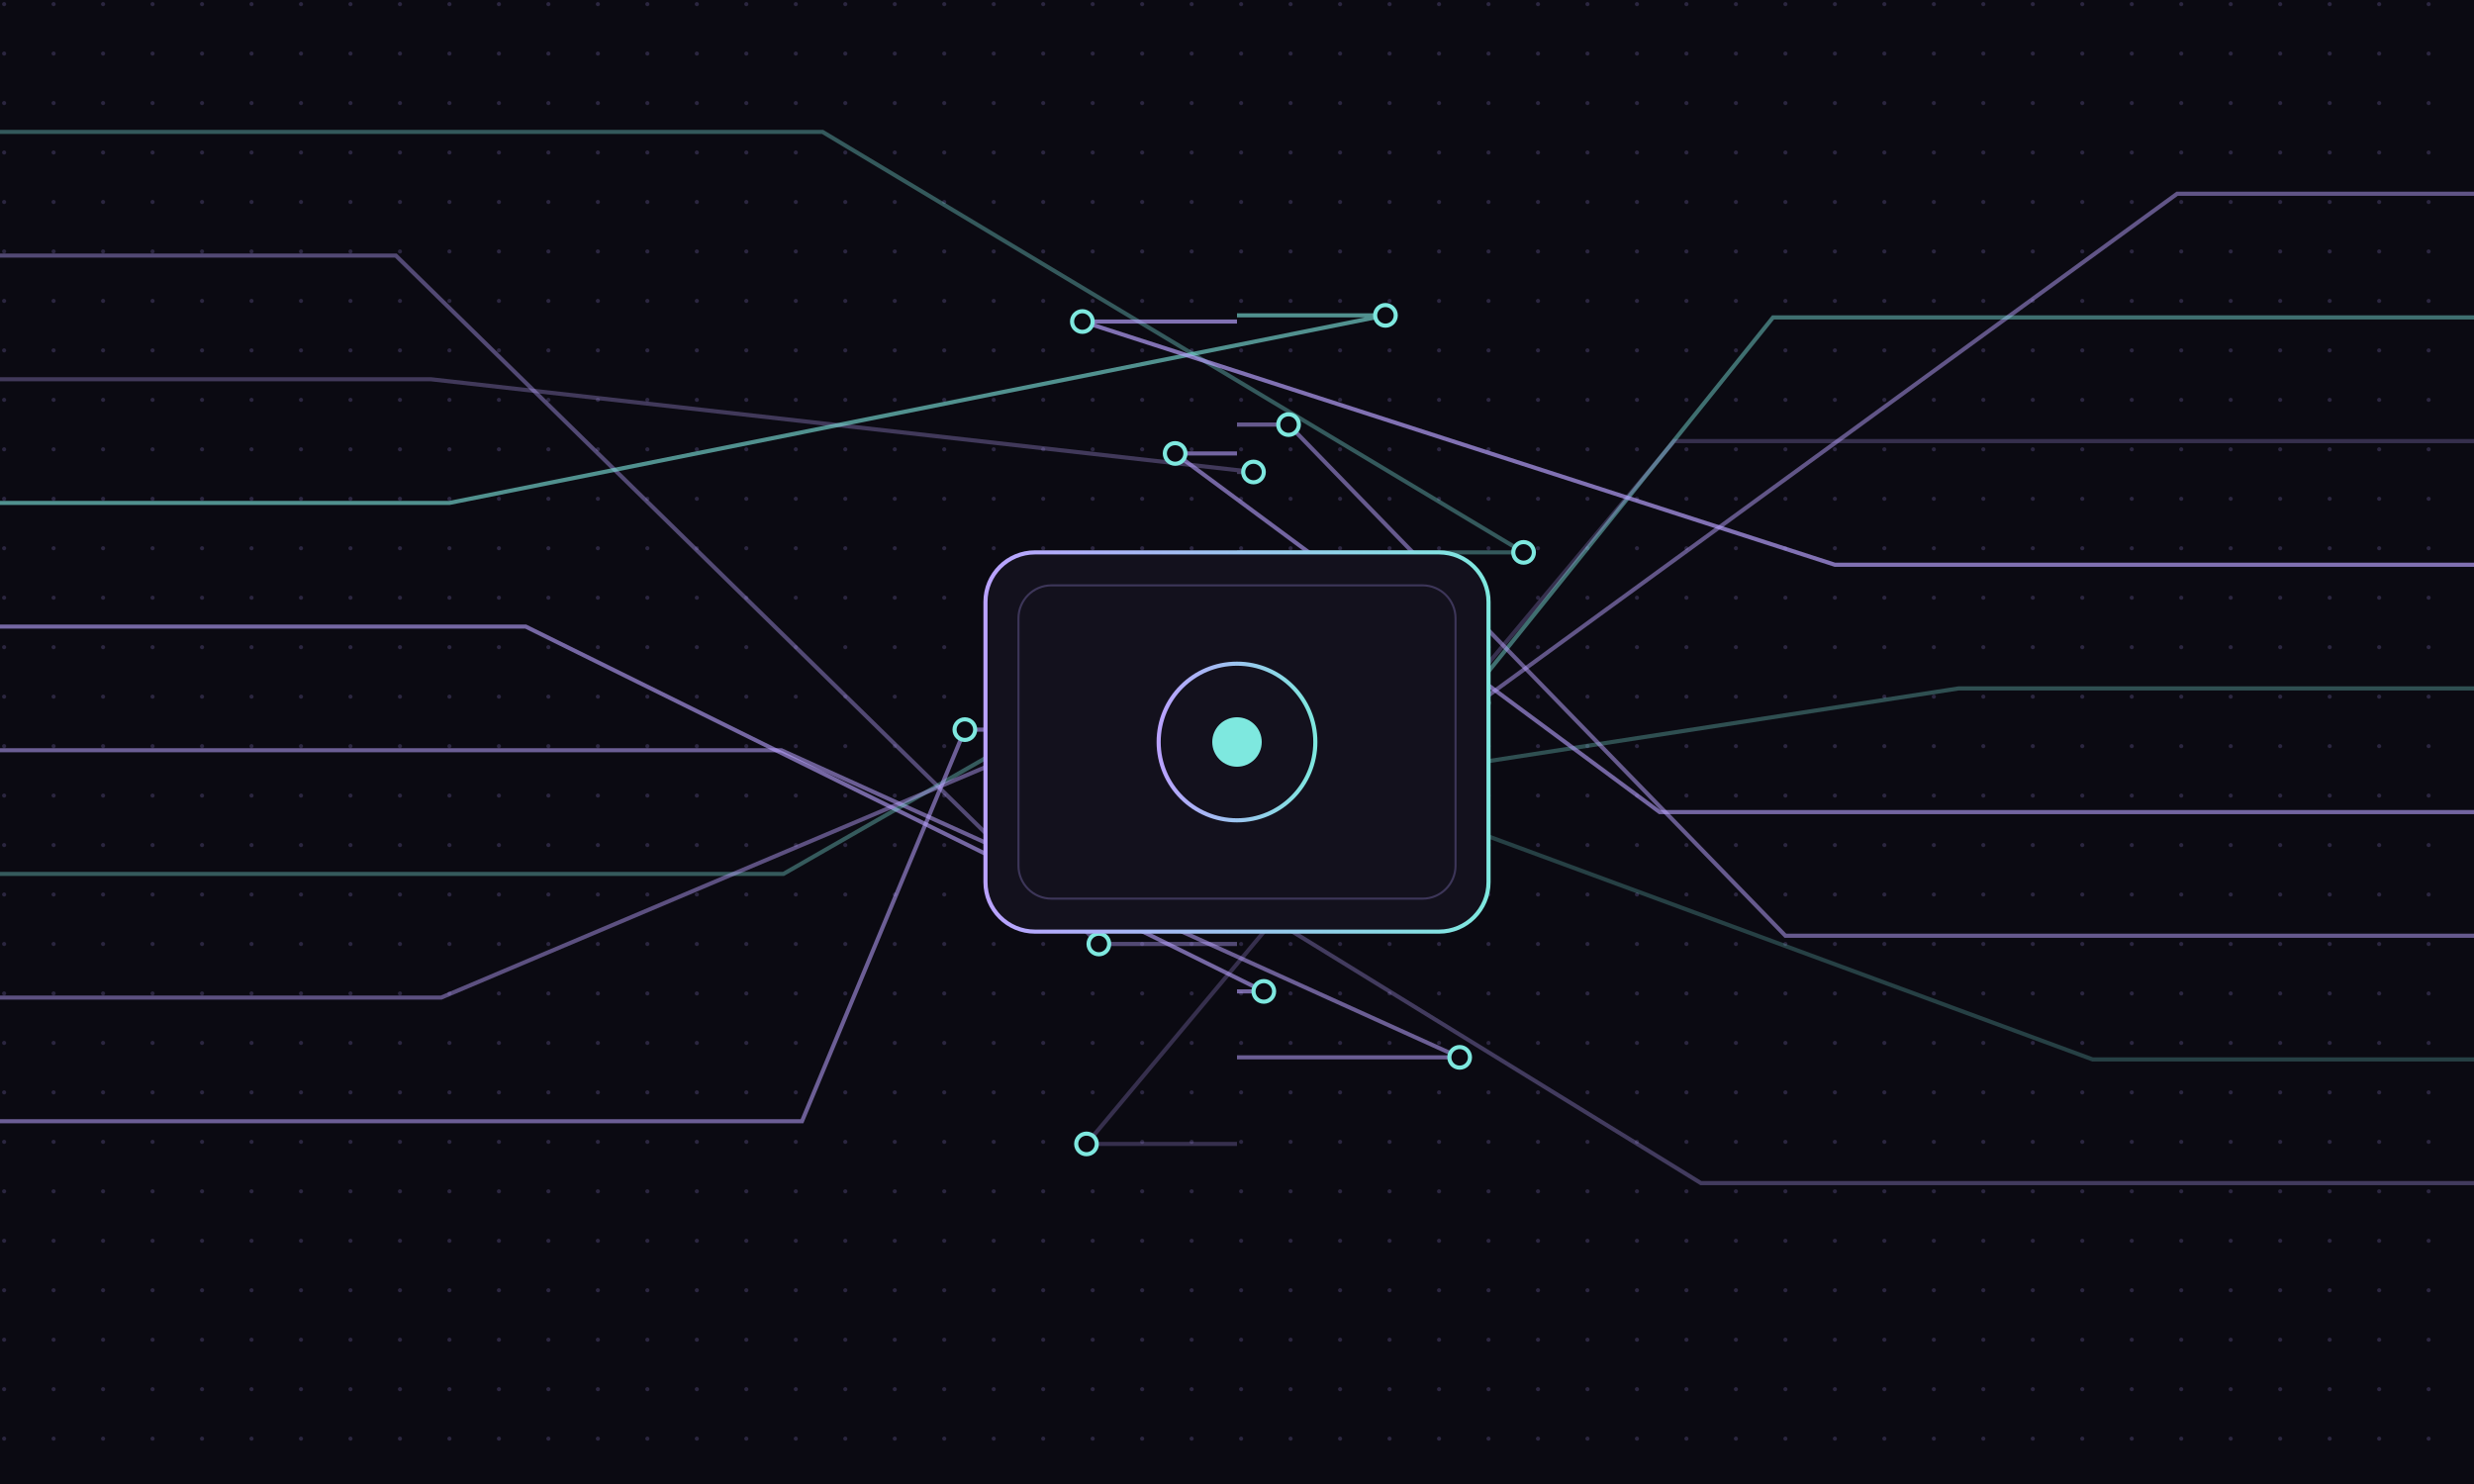
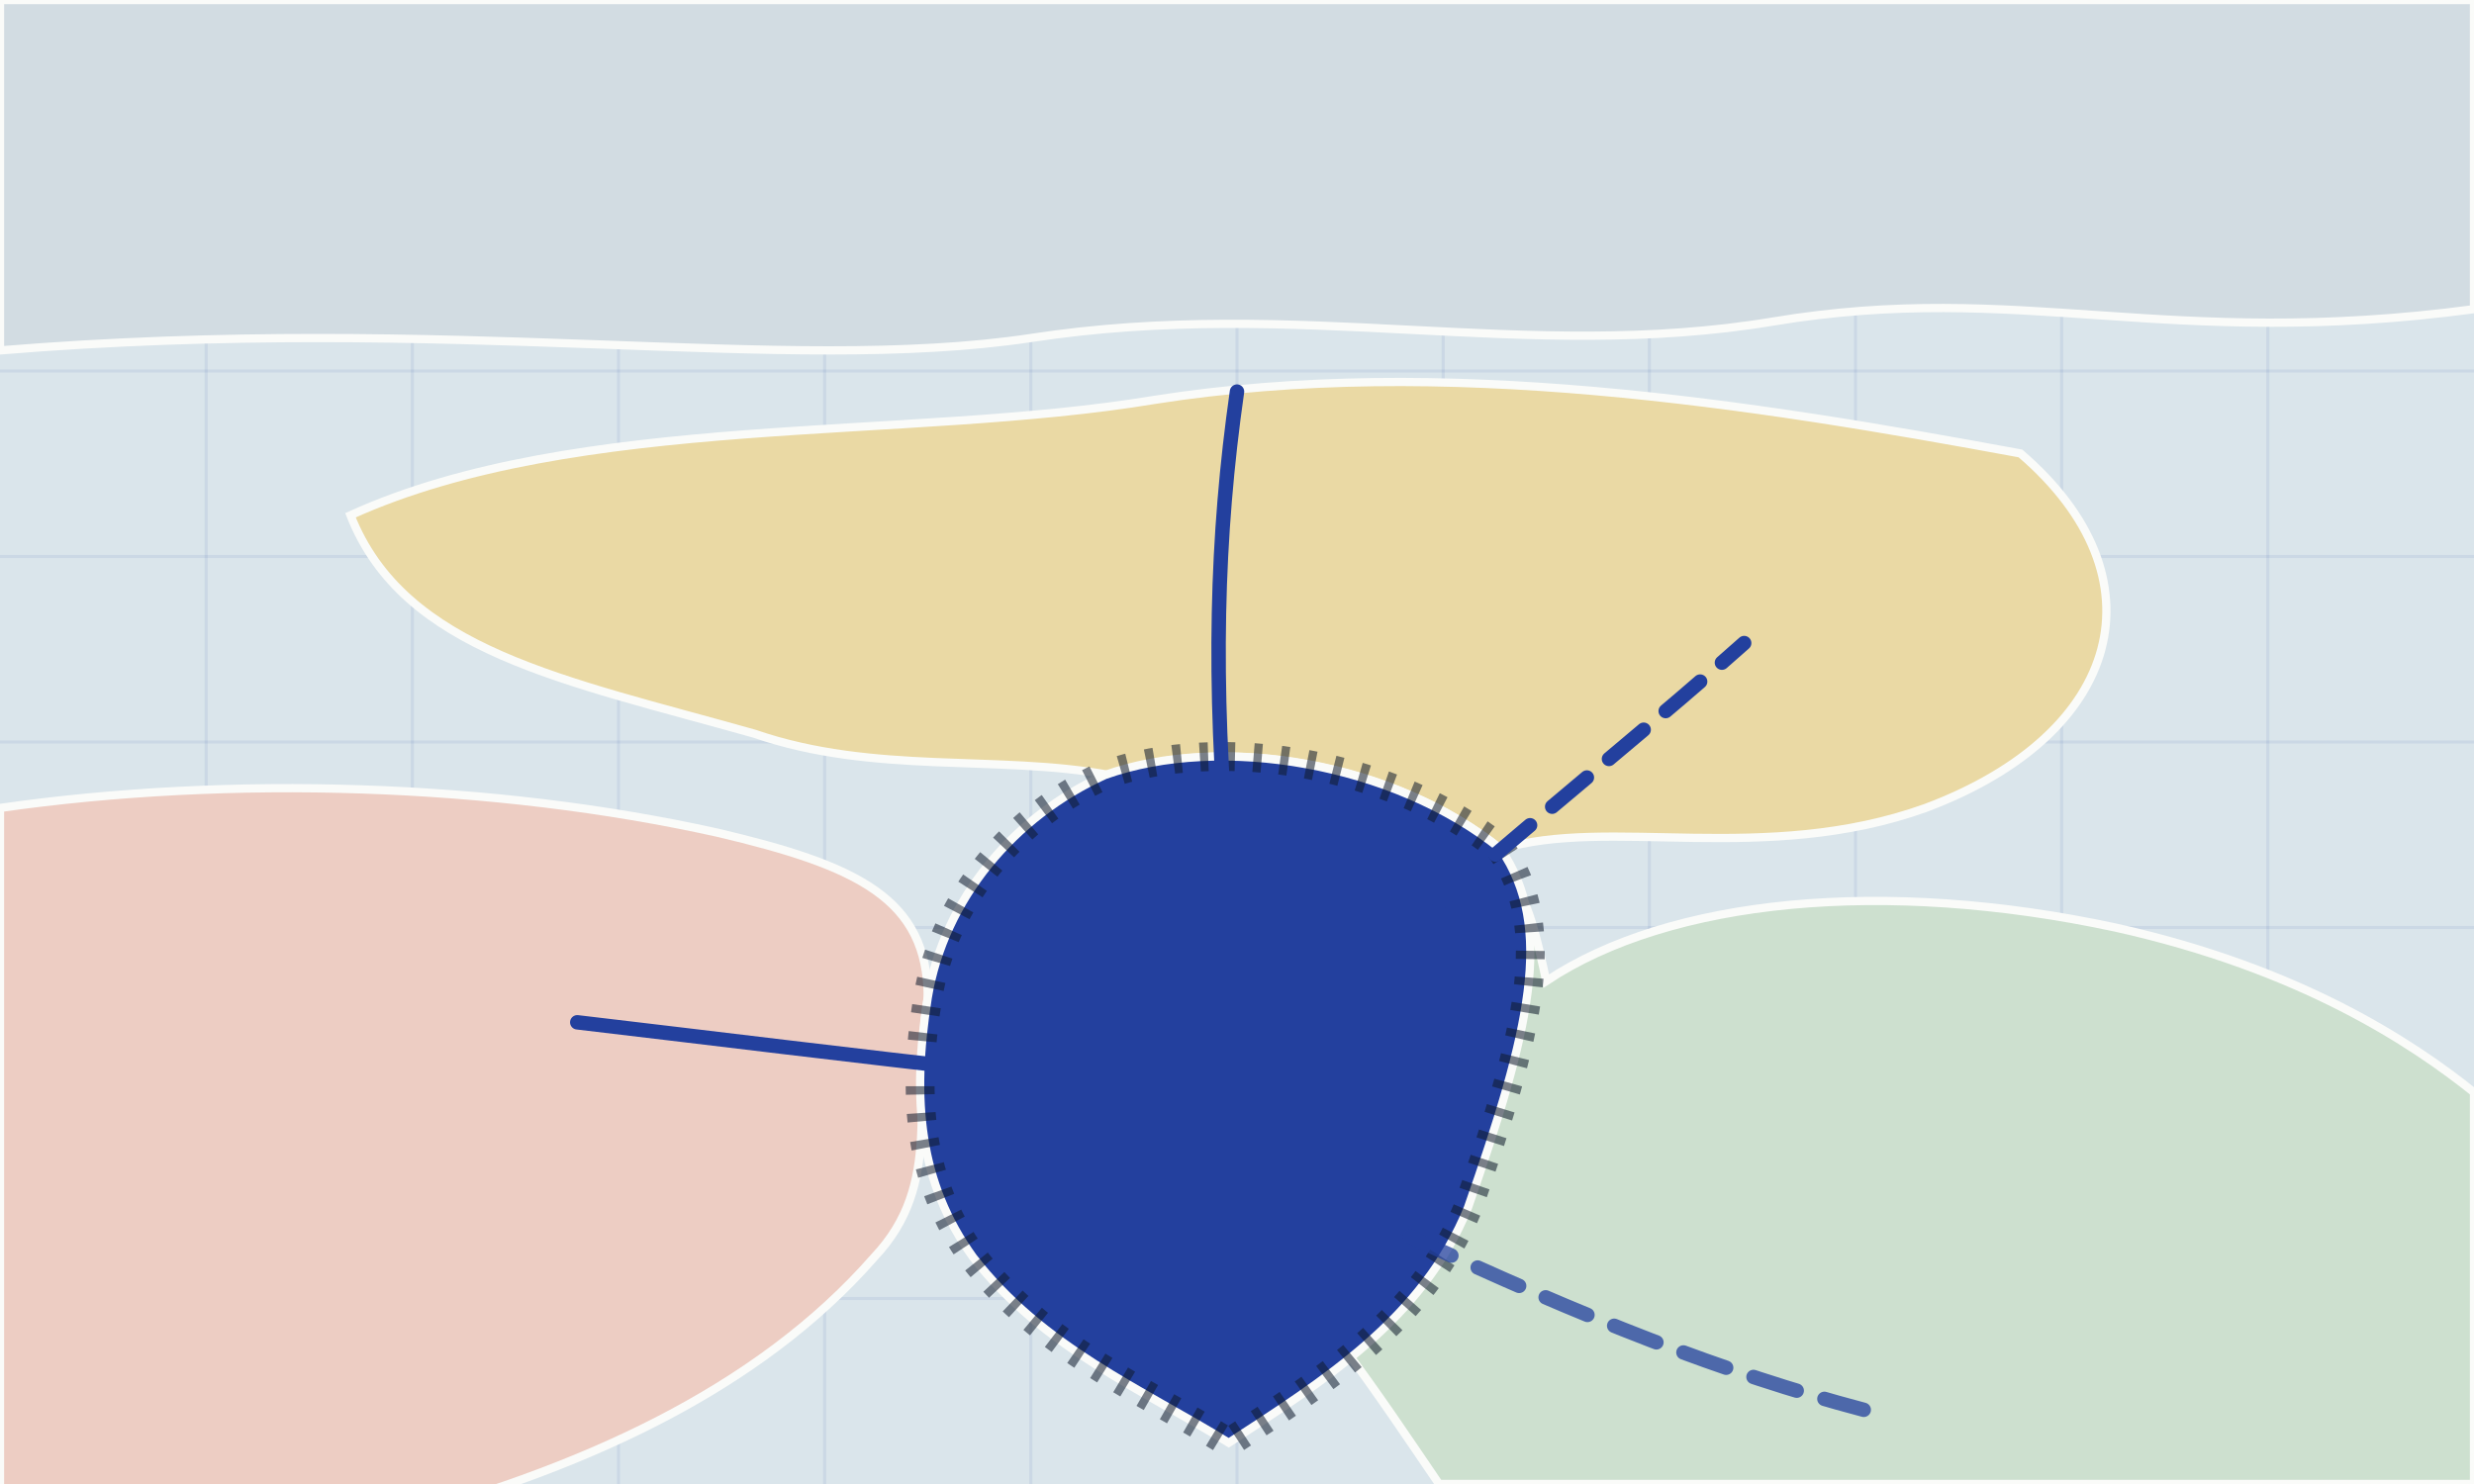
<svg xmlns="http://www.w3.org/2000/svg" width="1200" height="720" viewBox="0 0 1200 720">
-   <rect width="1200" height="720" fill="#0b0a12" />
-   <defs>
-     <pattern id="dots" width="24" height="24" patternUnits="userSpaceOnUse">
-       <circle cx="2" cy="2" r="1" fill="#2b2640" />
-     </pattern>
-     <linearGradient id="current">
-       <stop stop-color="#b9a2ff" />
-       <stop offset="1" stop-color="#7ee8df" />
-     </linearGradient>
-   </defs>
-   <rect width="1200" height="720" fill="url(#dots)" />
-   <g fill="none" stroke-width="2">
-     <path d="M0 64 H399 L739 268 H600" stroke="#7ee8df" stroke-opacity="0.36" />
-     <circle cx="739" cy="268" r="5" fill="#0b0a12" stroke="#7ee8df" />
-     <path d="M1200 94 H1056 L717 341 H600" stroke="#b9a2ff" stroke-opacity="0.494" />
-     <circle cx="717" cy="341" r="5" fill="#0b0a12" stroke="#7ee8df" />
-     <path d="M0 124 H192 L533 458 H600" stroke="#b9a2ff" stroke-opacity="0.414" />
-     <circle cx="533" cy="458" r="5" fill="#0b0a12" stroke="#7ee8df" />
-     <path d="M1200 154 H860 L680 378 H600" stroke="#7ee8df" stroke-opacity="0.458" />
-     <circle cx="680" cy="378" r="5" fill="#0b0a12" stroke="#7ee8df" />
-     <path d="M0 184 H209 L608 229 H600" stroke="#b9a2ff" stroke-opacity="0.308" />
-     <circle cx="608" cy="229" r="5" fill="#0b0a12" stroke="#7ee8df" />
-     <path d="M1200 214 H812 L527 555 H600" stroke="#b9a2ff" stroke-opacity="0.251" />
-     <circle cx="527" cy="555" r="5" fill="#0b0a12" stroke="#7ee8df" />
-     <path d="M0 244 H218 L672 153 H600" stroke="#7ee8df" stroke-opacity="0.609" />
-     <circle cx="672" cy="153" r="5" fill="#0b0a12" stroke="#7ee8df" />
-     <path d="M1200 274 H890 L525 156 H600" stroke="#b9a2ff" stroke-opacity="0.678" />
-     <circle cx="525" cy="156" r="5" fill="#0b0a12" stroke="#7ee8df" />
-     <path d="M0 304 H255 L613 481 H600" stroke="#b9a2ff" stroke-opacity="0.61" />
-     <circle cx="613" cy="481" r="5" fill="#0b0a12" stroke="#7ee8df" />
-     <path d="M1200 334 H950 L575 392 H600" stroke="#7ee8df" stroke-opacity="0.311" />
-     <circle cx="575" cy="392" r="5" fill="#0b0a12" stroke="#7ee8df" />
-     <path d="M0 364 H379 L708 513 H600" stroke="#b9a2ff" stroke-opacity="0.55" />
-     <circle cx="708" cy="513" r="5" fill="#0b0a12" stroke="#7ee8df" />
-     <path d="M1200 394 H805 L570 220 H600" stroke="#b9a2ff" stroke-opacity="0.602" />
-     <circle cx="570" cy="220" r="5" fill="#0b0a12" stroke="#7ee8df" />
-     <path d="M0 424 H380 L584 307 H600" stroke="#7ee8df" stroke-opacity="0.364" />
-     <circle cx="584" cy="307" r="5" fill="#0b0a12" stroke="#7ee8df" />
-     <path d="M1200 454 H866 L625 206 H600" stroke="#b9a2ff" stroke-opacity="0.523" />
-     <circle cx="625" cy="206" r="5" fill="#0b0a12" stroke="#7ee8df" />
-     <path d="M0 484 H214 L580 329 H600" stroke="#b9a2ff" stroke-opacity="0.464" />
-     <circle cx="580" cy="329" r="5" fill="#0b0a12" stroke="#7ee8df" />
-     <path d="M1200 514 H1015 L625 370 H600" stroke="#7ee8df" stroke-opacity="0.242" />
-     <circle cx="625" cy="370" r="5" fill="#0b0a12" stroke="#7ee8df" />
-     <path d="M0 544 H389 L468 354 H600" stroke="#b9a2ff" stroke-opacity="0.558" />
-     <circle cx="468" cy="354" r="5" fill="#0b0a12" stroke="#7ee8df" />
-     <path d="M1200 574 H825 L497 372 H600" stroke="#b9a2ff" stroke-opacity="0.323" />
-     <circle cx="497" cy="372" r="5" fill="#0b0a12" stroke="#7ee8df" />
+   <rect width="1200" height="720" fill="#DAE5EB" />
+   <g stroke="#23409E" stroke-opacity=".08" stroke-width="1.5">
+     <line x1="100" y1="0" x2="100" y2="720" />
+     <line x1="200" y1="0" x2="200" y2="720" />
+     <line x1="300" y1="0" x2="300" y2="720" />
+     <line x1="400" y1="0" x2="400" y2="720" />
+     <line x1="500" y1="0" x2="500" y2="720" />
+     <line x1="600" y1="0" x2="600" y2="720" />
+     <line x1="700" y1="0" x2="700" y2="720" />
+     <line x1="800" y1="0" x2="800" y2="720" />
+     <line x1="900" y1="0" x2="900" y2="720" />
+     <line x1="1000" y1="0" x2="1000" y2="720" />
+     <line x1="1100" y1="0" x2="1100" y2="720" />
+     <line x1="0" y1="90" x2="1200" y2="90" />
+     <line x1="0" y1="180" x2="1200" y2="180" />
+     <line x1="0" y1="270" x2="1200" y2="270" />
+     <line x1="0" y1="360" x2="1200" y2="360" />
+     <line x1="0" y1="450" x2="1200" y2="450" />
+     <line x1="0" y1="540" x2="1200" y2="540" />
+     <line x1="0" y1="630" x2="1200" y2="630" />
  </g>
-   <rect x="478" y="268" width="244" height="184" rx="24" fill="#13111d" stroke="url(#current)" stroke-width="2" />
-   <rect x="494" y="284" width="212" height="152" rx="16" fill="none" stroke="#3d3659" />
-   <circle cx="600" cy="360" r="38" fill="none" stroke="url(#current)" stroke-width="2" />
-   <circle cx="600" cy="360" r="12" fill="#7ee8df" />
+   <path d="M0 0 H1200 V150 C1050 170 980 136 860 156 C740 176 630 144 500 164 C380 182 220 152 0 170 Z" fill="#D2DCE2" stroke="#FAFBF9" stroke-width="4" />
+   <path d="M170 250 C280 200 440 214 560 194 C700 172 850 196 980 220 C1050 280 1030 356 934 392 C856 420 780 396 728 412 C676 370 594 356 538 376 C484 366 424 376 366 356 C274 330 196 316 170 250 Z" fill="#EAD9A4" stroke="#FAFBF9" stroke-width="4" />
+   <path d="M0 392 C112 376 240 380 348 404 C416 420 450 436 450 484 C442 534 458 574 424 610 C368 674 282 714 180 740 C112 756 44 752 0 742 Z" fill="#EDCDC3" stroke="#FAFBF9" stroke-width="4" />
+   <path d="M750 476 C810 436 914 426 1026 450 C1116 470 1170 506 1200 530 V720 H698 C668 676 638 630 596 590 C642 560 690 530 712 476 C730 440 734 400 750 476 Z" fill="#CDE0CF" stroke="#FAFBF9" stroke-width="4" />
+   <path d="M536 376 C592 356 676 370 728 412 C754 450 742 500 712 586 C690 640 642 670 596 700 C554 674 506 654 472 610 C446 574 442 534 450 484 C458 436 492 396 536 376 Z" fill="#23409E" stroke="#FAFBF9" stroke-width="4" />
+   <path d="M536 376 C592 356 676 370 728 412 C754 450 742 500 712 586 C690 640 642 670 596 700 C554 674 506 654 472 610 C446 574 442 534 450 484 C458 436 492 396 536 376 Z" fill="none" stroke="#0F1A2C" stroke-width="14" stroke-dasharray="4 9" opacity=".55" stroke-dashoffset="5" />
+   <path d="M596 420 C588 330 590 260 600 190" fill="none" stroke="#23409E" stroke-width="7" stroke-linecap="round" stroke-dasharray="none" opacity="1" />
+   <path d="M698 438 C756 388 808 346 846 312" fill="none" stroke="#23409E" stroke-width="7" stroke-linecap="round" stroke-dasharray="22 14" opacity="1" />
+   <path d="M484 520 C412 512 348 504 280 496" fill="none" stroke="#23409E" stroke-width="7" stroke-linecap="round" stroke-dasharray="none" opacity="1" />
+   <path d="M684 600 C770 640 836 666 904 684" fill="none" stroke="#23409E" stroke-width="7" stroke-linecap="round" stroke-dasharray="22 14" opacity="0.75" />
</svg>
